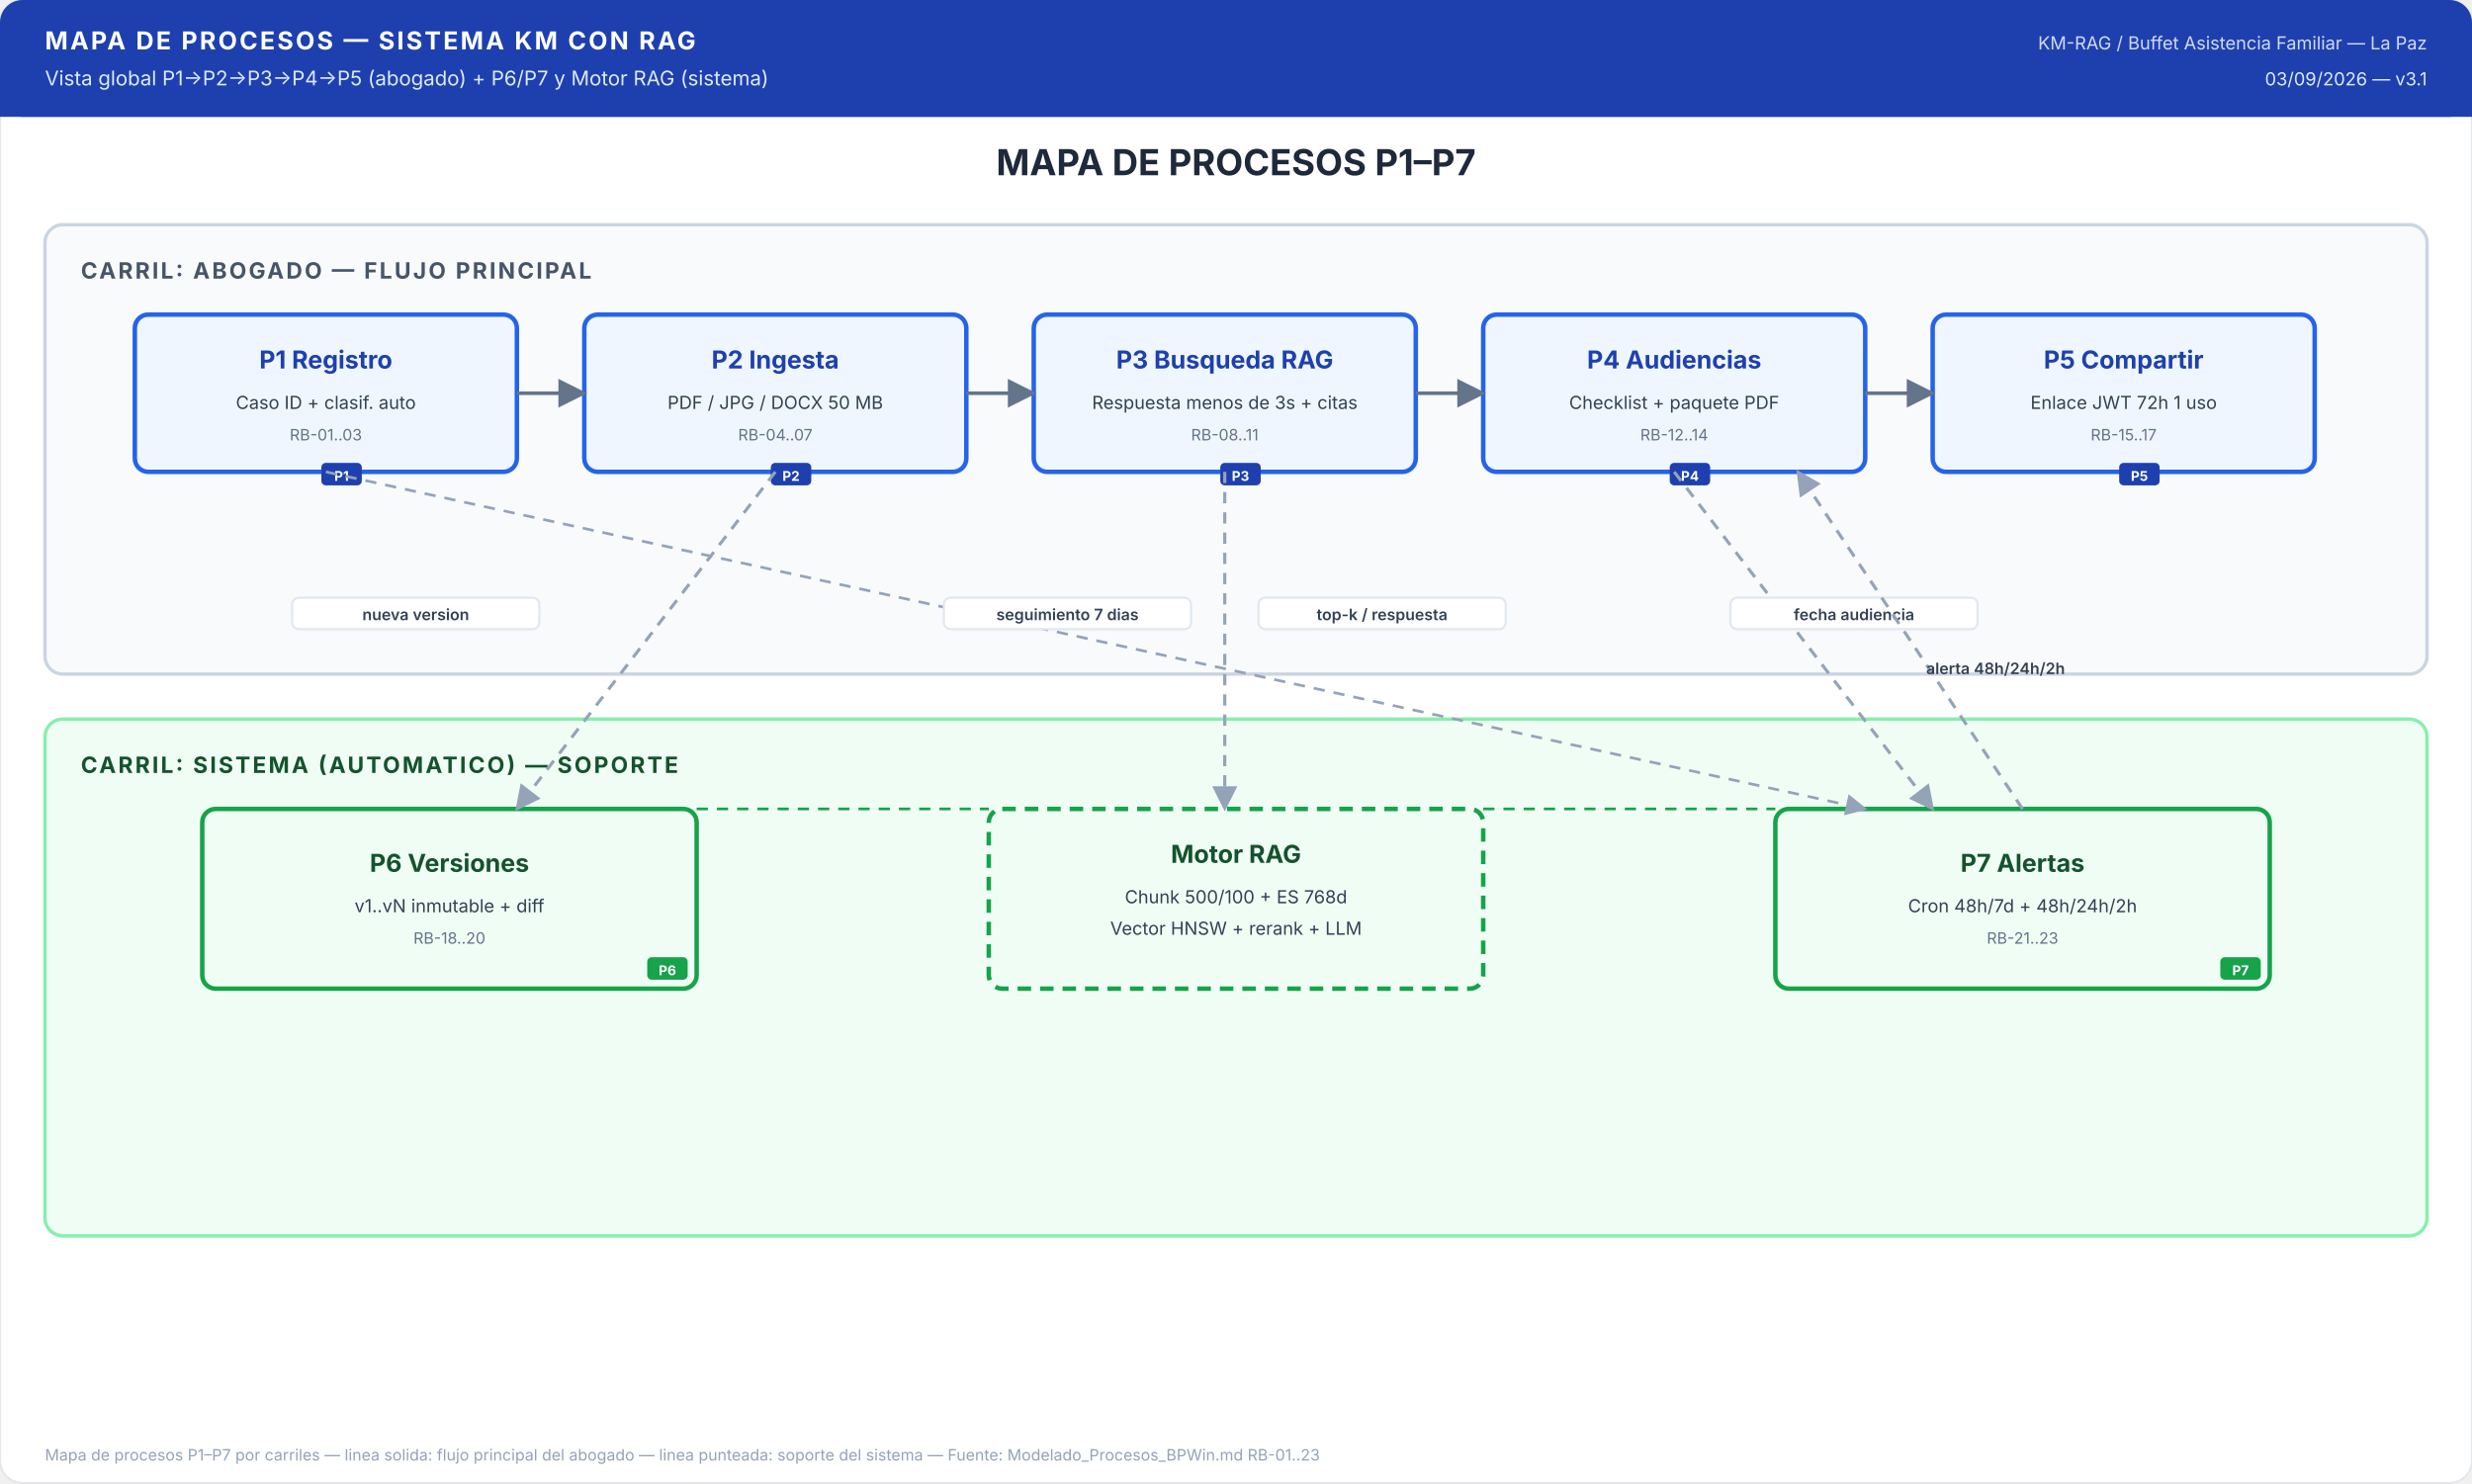
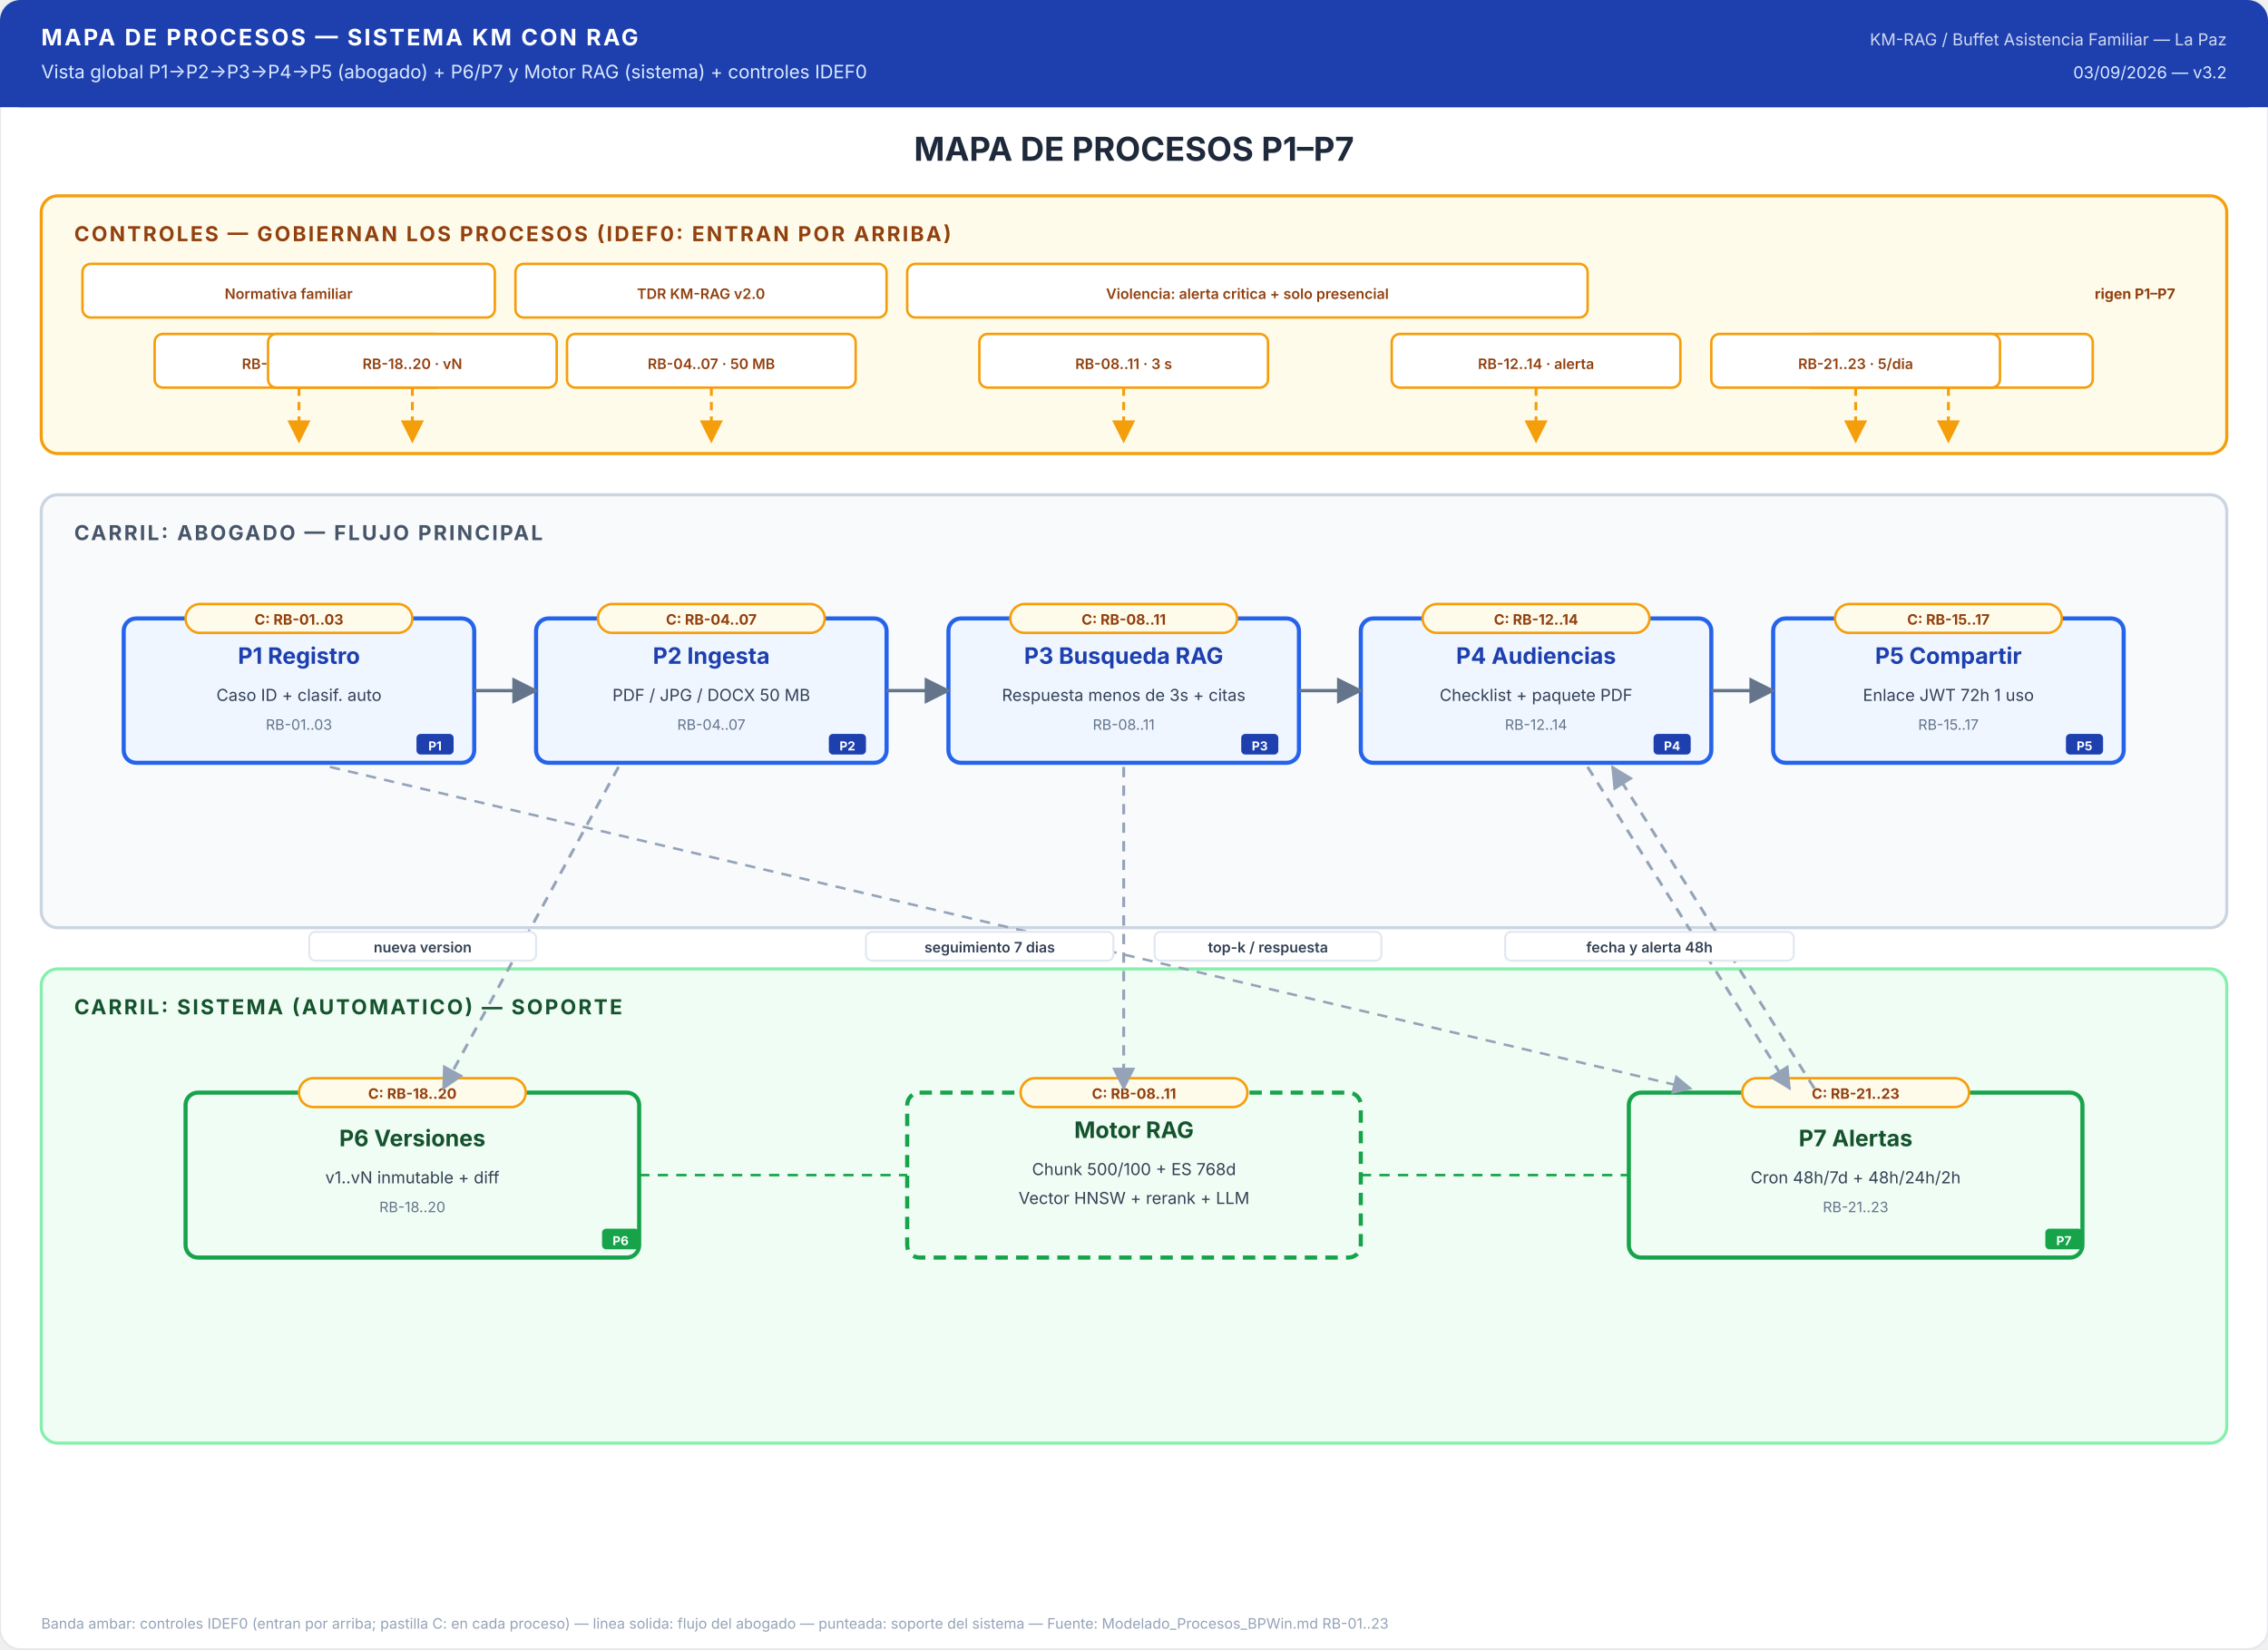
- <svg xmlns="http://www.w3.org/2000/svg" viewBox="0 0 1100 660" style="background:#fff;font-family:Inter, Segoe UI, sans-serif">
-   <rect x="0" y="0" width="1100" height="660" rx="10" fill="#fff" stroke="#e5e7eb" stroke-width="1" />
+ <svg xmlns="http://www.w3.org/2000/svg" viewBox="0 0 1100 800" style="background:#fff;font-family:Inter, Segoe UI, sans-serif">
+   <rect x="0" y="0" width="1100" height="800" rx="10" fill="#fff" stroke="#e5e7eb" stroke-width="1" />
  <rect x="0" y="0" width="1100" height="52" rx="10" fill="#1e40af" />
  <rect x="0" y="42" width="1100" height="10" fill="#1e40af" />
  <text x="20" y="22" fill="#fff" font-size="11" font-weight="700" letter-spacing="1">MAPA DE PROCESOS — SISTEMA KM CON RAG</text>
-   <text x="20" y="38" fill="#dbeafe" font-size="9">Vista global P1→P2→P3→P4→P5 (abogado) + P6/P7 y Motor RAG (sistema)</text>
+   <text x="20" y="38" fill="#dbeafe" font-size="9">Vista global P1→P2→P3→P4→P5 (abogado) + P6/P7 y Motor RAG (sistema) + controles IDEF0</text>
  <text x="1080" y="22" text-anchor="end" fill="#fff" font-size="8" opacity="0.8">KM-RAG / Buffet Asistencia Familiar — La Paz</text>
-   <text x="1080" y="38" text-anchor="end" fill="#dbeafe" font-size="8">03/09/2026 — v3.1</text>
+   <text x="1080" y="38" text-anchor="end" fill="#dbeafe" font-size="8">03/09/2026 — v3.2</text>
  <text x="550" y="78" text-anchor="middle" fill="#1e293b" font-size="16" font-weight="700">MAPA DE PROCESOS P1–P7</text>
-   <rect x="20" y="100" width="1060" height="200" rx="8" fill="#f8fafc" stroke="#cbd5e1" stroke-width="1.5" />
-   <text x="36" y="124" fill="#475569" font-size="10" font-weight="700" letter-spacing="1">CARRIL: ABOGADO — FLUJO PRINCIPAL</text>
-   <rect x="60" y="140" width="170" height="70" rx="6" fill="#eff6ff" stroke="#2563eb" stroke-width="2" />
-   <text x="145.0" y="164.0" text-anchor="middle" fill="#1e40af" font-size="11" font-weight="700">P1 Registro</text>
-   <text x="145.0" y="182.0" text-anchor="middle" fill="#334155" font-size="8">Caso ID + clasif. auto</text>
-   <text x="145.0" y="196.0" text-anchor="middle" fill="#64748b" font-size="7">RB-01..03</text>
-   <rect x="143" y="206" width="18" height="10" rx="2" fill="#1e40af" />
-   <text x="152" y="214" text-anchor="middle" fill="#fff" font-size="6" font-weight="700">P1</text>
-   <rect x="260" y="140" width="170" height="70" rx="6" fill="#eff6ff" stroke="#2563eb" stroke-width="2" />
-   <text x="345.0" y="164.0" text-anchor="middle" fill="#1e40af" font-size="11" font-weight="700">P2 Ingesta</text>
-   <text x="345.0" y="182.0" text-anchor="middle" fill="#334155" font-size="8">PDF / JPG / DOCX 50 MB</text>
-   <text x="345.0" y="196.0" text-anchor="middle" fill="#64748b" font-size="7">RB-04..07</text>
-   <rect x="343" y="206" width="18" height="10" rx="2" fill="#1e40af" />
-   <text x="352" y="214" text-anchor="middle" fill="#fff" font-size="6" font-weight="700">P2</text>
-   <rect x="460" y="140" width="170" height="70" rx="6" fill="#eff6ff" stroke="#2563eb" stroke-width="2" />
-   <text x="545.0" y="164.0" text-anchor="middle" fill="#1e40af" font-size="11" font-weight="700">P3 Busqueda RAG</text>
-   <text x="545.0" y="182.0" text-anchor="middle" fill="#334155" font-size="8">Respuesta menos de 3s + citas</text>
-   <text x="545.0" y="196.0" text-anchor="middle" fill="#64748b" font-size="7">RB-08..11</text>
-   <rect x="543" y="206" width="18" height="10" rx="2" fill="#1e40af" />
-   <text x="552" y="214" text-anchor="middle" fill="#fff" font-size="6" font-weight="700">P3</text>
-   <rect x="660" y="140" width="170" height="70" rx="6" fill="#eff6ff" stroke="#2563eb" stroke-width="2" />
-   <text x="745.0" y="164.0" text-anchor="middle" fill="#1e40af" font-size="11" font-weight="700">P4 Audiencias</text>
-   <text x="745.0" y="182.0" text-anchor="middle" fill="#334155" font-size="8">Checklist + paquete PDF</text>
-   <text x="745.0" y="196.0" text-anchor="middle" fill="#64748b" font-size="7">RB-12..14</text>
-   <rect x="743" y="206" width="18" height="10" rx="2" fill="#1e40af" />
-   <text x="752" y="214" text-anchor="middle" fill="#fff" font-size="6" font-weight="700">P4</text>
-   <rect x="860" y="140" width="170" height="70" rx="6" fill="#eff6ff" stroke="#2563eb" stroke-width="2" />
-   <text x="945.0" y="164.0" text-anchor="middle" fill="#1e40af" font-size="11" font-weight="700">P5 Compartir</text>
-   <text x="945.0" y="182.0" text-anchor="middle" fill="#334155" font-size="8">Enlace JWT 72h 1 uso</text>
-   <text x="945.0" y="196.0" text-anchor="middle" fill="#64748b" font-size="7">RB-15..17</text>
-   <rect x="943" y="206" width="18" height="10" rx="2" fill="#1e40af" />
-   <text x="952" y="214" text-anchor="middle" fill="#fff" font-size="6" font-weight="700">P5</text>
-   <line x1="230" y1="175" x2="260" y2="175" stroke="#64748b" stroke-width="1.6" marker-end="url(#arrow)" />
-   <line x1="430" y1="175" x2="460" y2="175" stroke="#64748b" stroke-width="1.6" marker-end="url(#arrow)" />
-   <line x1="630" y1="175" x2="660" y2="175" stroke="#64748b" stroke-width="1.6" marker-end="url(#arrow)" />
-   <line x1="830" y1="175" x2="860" y2="175" stroke="#64748b" stroke-width="1.6" marker-end="url(#arrow)" />
-   <rect x="20" y="320" width="1060" height="230" rx="8" fill="#f0fdf4" stroke="#86efac" stroke-width="1.5" />
-   <text x="36" y="344" fill="#14532d" font-size="10" font-weight="700" letter-spacing="1">CARRIL: SISTEMA (AUTOMATICO) — SOPORTE</text>
-   <rect x="90" y="360" width="220" height="80" rx="6" fill="#f0fdf4" stroke="#16a34a" stroke-width="2" />
-   <text x="200.0" y="388.0" text-anchor="middle" fill="#14532d" font-size="11" font-weight="700">P6 Versiones</text>
-   <text x="200.0" y="406.0" text-anchor="middle" fill="#334155" font-size="8">v1..vN inmutable + diff</text>
-   <text x="200.0" y="420.0" text-anchor="middle" fill="#64748b" font-size="7">RB-18..20</text>
-   <rect x="288" y="426" width="18" height="10" rx="2" fill="#16a34a" />
-   <text x="297" y="434" text-anchor="middle" fill="#fff" font-size="6" font-weight="700">P6</text>
-   <rect x="440" y="360" width="220" height="80" rx="6" fill="#f0fdf4" stroke="#16a34a" stroke-width="2" stroke-dasharray="6,4" />
-   <text x="550.0" y="384.0" text-anchor="middle" fill="#14532d" font-size="11" font-weight="700">Motor RAG</text>
-   <text x="550.0" y="402.0" text-anchor="middle" fill="#334155" font-size="8">Chunk 500/100 + ES 768d</text>
-   <text x="550.0" y="416.0" text-anchor="middle" fill="#334155" font-size="8">Vector HNSW + rerank + LLM</text>
-   <rect x="790" y="360" width="220" height="80" rx="6" fill="#f0fdf4" stroke="#16a34a" stroke-width="2" />
-   <text x="900.0" y="388.0" text-anchor="middle" fill="#14532d" font-size="11" font-weight="700">P7 Alertas</text>
-   <text x="900.0" y="406.0" text-anchor="middle" fill="#334155" font-size="8">Cron 48h/7d + 48h/24h/2h</text>
-   <text x="900.0" y="420.0" text-anchor="middle" fill="#64748b" font-size="7">RB-21..23</text>
-   <rect x="988" y="426" width="18" height="10" rx="2" fill="#16a34a" />
-   <text x="997" y="434" text-anchor="middle" fill="#fff" font-size="6" font-weight="700">P7</text>
-   <line x1="310" y1="360" x2="440" y2="360" stroke="#16a34a" stroke-width="1.2" stroke-dasharray="5,4" />
-   <line x1="660" y1="360" x2="790" y2="360" stroke="#16a34a" stroke-width="1.2" stroke-dasharray="5,4" />
-   <line x1="345" y1="210" x2="230" y2="360" stroke="#94a3b8" stroke-width="1.4" stroke-dasharray="5,4" marker-end="url(#arrowG)" />
-   <rect x="130.0" y="266.0" width="110" height="14" rx="3" fill="#fff" stroke="#e2e8f0" />
-   <text x="185.0" y="276.0" text-anchor="middle" fill="#334155" font-size="7" font-weight="600">nueva version</text>
-   <line x1="545" y1="210" x2="545" y2="360" stroke="#94a3b8" stroke-width="1.4" stroke-dasharray="5,4" marker-end="url(#arrowG)" />
-   <rect x="560.0" y="266.0" width="110" height="14" rx="3" fill="#fff" stroke="#e2e8f0" />
-   <text x="615.0" y="276.0" text-anchor="middle" fill="#334155" font-size="7" font-weight="600">top-k / respuesta</text>
-   <line x1="745" y1="210" x2="860" y2="360" stroke="#94a3b8" stroke-width="1.4" stroke-dasharray="5,4" marker-end="url(#arrowG)" />
-   <rect x="770.0" y="266.0" width="110" height="14" rx="3" fill="#fff" stroke="#e2e8f0" />
-   <text x="825.0" y="276.0" text-anchor="middle" fill="#334155" font-size="7" font-weight="600">fecha audiencia</text>
-   <line x1="900" y1="360" x2="800" y2="210" stroke="#94a3b8" stroke-width="1.4" stroke-dasharray="5,4" marker-end="url(#arrowG)" />
-   <rect x="800.0" y="266.0" width="0" height="0" fill="none" />
-   <text x="888" y="300" text-anchor="middle" fill="#334155" font-size="7" font-weight="600">alerta 48h/24h/2h</text>
-   <line x1="145" y1="210" x2="830" y2="360" stroke="#94a3b8" stroke-width="1.2" stroke-dasharray="5,4" marker-end="url(#arrowG)" />
-   <rect x="420.0" y="266.0" width="110" height="14" rx="3" fill="#fff" stroke="#e2e8f0" />
-   <text x="475.0" y="276.0" text-anchor="middle" fill="#334155" font-size="7" font-weight="600">seguimiento 7 dias</text>
+   <rect x="20" y="95" width="1060" height="125" rx="8" fill="#fffbeb" stroke="#f59e0b" stroke-width="1.5" />
+   <text x="36" y="117" fill="#92400e" font-size="10" font-weight="700" letter-spacing="1">CONTROLES — GOBIERNAN LOS PROCESOS (IDEF0: ENTRAN POR ARRIBA)</text>
+   <rect x="40" y="128" width="200" height="26" rx="4" fill="#fff" stroke="#f59e0b" stroke-width="1.2" />
+   <text x="140.0" y="145.0" text-anchor="middle" fill="#92400e" font-size="7" font-weight="600">Normativa familiar</text>
+   <rect x="250" y="128" width="180" height="26" rx="4" fill="#fff" stroke="#f59e0b" stroke-width="1.2" />
+   <text x="340.0" y="145.0" text-anchor="middle" fill="#92400e" font-size="7" font-weight="600">TDR KM-RAG v2.0</text>
+   <rect x="440" y="128" width="330" height="26" rx="4" fill="#fff" stroke="#f59e0b" stroke-width="1.2" />
+   <text x="605.0" y="145.0" text-anchor="middle" fill="#92400e" font-size="7" font-weight="600">Violencia: alerta critica + solo presencial</text>
+   <text x="1055" y="145" text-anchor="end" fill="#92400e" font-size="7" font-weight="700">rigen P1–P7</text>
+   <rect x="75" y="162" width="140" height="26" rx="4" fill="#fff" stroke="#f59e0b" stroke-width="1.2" />
+   <text x="145.0" y="179.0" text-anchor="middle" fill="#92400e" font-size="7" font-weight="600">RB-01..03 · caso</text>
+   <rect x="275" y="162" width="140" height="26" rx="4" fill="#fff" stroke="#f59e0b" stroke-width="1.2" />
+   <text x="345.0" y="179.0" text-anchor="middle" fill="#92400e" font-size="7" font-weight="600">RB-04..07 · 50 MB</text>
+   <rect x="475" y="162" width="140" height="26" rx="4" fill="#fff" stroke="#f59e0b" stroke-width="1.2" />
+   <text x="545.0" y="179.0" text-anchor="middle" fill="#92400e" font-size="7" font-weight="600">RB-08..11 · 3 s</text>
+   <rect x="675" y="162" width="140" height="26" rx="4" fill="#fff" stroke="#f59e0b" stroke-width="1.2" />
+   <text x="745.0" y="179.0" text-anchor="middle" fill="#92400e" font-size="7" font-weight="600">RB-12..14 · alerta</text>
+   <rect x="875" y="162" width="140" height="26" rx="4" fill="#fff" stroke="#f59e0b" stroke-width="1.2" />
+   <text x="945.0" y="179.0" text-anchor="middle" fill="#92400e" font-size="7" font-weight="600">RB-15..17 · 72 h</text>
+   <rect x="130" y="162" width="140" height="26" rx="4" fill="#fff" stroke="#f59e0b" stroke-width="1.2" />
+   <text x="200.0" y="179.0" text-anchor="middle" fill="#92400e" font-size="7" font-weight="600">RB-18..20 · vN</text>
+   <rect x="830" y="162" width="140" height="26" rx="4" fill="#fff" stroke="#f59e0b" stroke-width="1.2" />
+   <text x="900.0" y="179.0" text-anchor="middle" fill="#92400e" font-size="7" font-weight="600">RB-21..23 · 5/dia</text>
+   <line x1="145" y1="188" x2="145" y2="214" stroke="#f59e0b" stroke-width="1.4" stroke-dasharray="4,3" marker-end="url(#arrowO)" />
+   <line x1="345" y1="188" x2="345" y2="214" stroke="#f59e0b" stroke-width="1.4" stroke-dasharray="4,3" marker-end="url(#arrowO)" />
+   <line x1="545" y1="188" x2="545" y2="214" stroke="#f59e0b" stroke-width="1.4" stroke-dasharray="4,3" marker-end="url(#arrowO)" />
+   <line x1="745" y1="188" x2="745" y2="214" stroke="#f59e0b" stroke-width="1.4" stroke-dasharray="4,3" marker-end="url(#arrowO)" />
+   <line x1="945" y1="188" x2="945" y2="214" stroke="#f59e0b" stroke-width="1.4" stroke-dasharray="4,3" marker-end="url(#arrowO)" />
+   <line x1="200" y1="188" x2="200" y2="214" stroke="#f59e0b" stroke-width="1.4" stroke-dasharray="4,3" marker-end="url(#arrowO)" />
+   <line x1="900" y1="188" x2="900" y2="214" stroke="#f59e0b" stroke-width="1.4" stroke-dasharray="4,3" marker-end="url(#arrowO)" />
+   <rect x="20" y="240" width="1060" height="210" rx="8" fill="#f8fafc" stroke="#cbd5e1" stroke-width="1.5" />
+   <text x="36" y="262" fill="#475569" font-size="10" font-weight="700" letter-spacing="1">CARRIL: ABOGADO — FLUJO PRINCIPAL</text>
+   <rect x="60" y="300" width="170" height="70" rx="6" fill="#eff6ff" stroke="#2563eb" stroke-width="2" />
+   <text x="145.0" y="322.0" text-anchor="middle" fill="#1e40af" font-size="11" font-weight="700">P1 Registro</text>
+   <text x="145.0" y="340.0" text-anchor="middle" fill="#334155" font-size="8">Caso ID + clasif. auto</text>
+   <text x="145.0" y="354.0" text-anchor="middle" fill="#64748b" font-size="7">RB-01..03</text>
+   <rect x="90" y="293" width="110" height="14" rx="7" fill="#fffbeb" stroke="#f59e0b" stroke-width="1.2" />
+   <text x="145.0" y="303.0" text-anchor="middle" fill="#92400e" font-size="7" font-weight="700">C: RB-01..03</text>
+   <rect x="202" y="356" width="18" height="10" rx="2" fill="#1e40af" />
+   <text x="211" y="364" text-anchor="middle" fill="#fff" font-size="6" font-weight="700">P1</text>
+   <rect x="260" y="300" width="170" height="70" rx="6" fill="#eff6ff" stroke="#2563eb" stroke-width="2" />
+   <text x="345.0" y="322.0" text-anchor="middle" fill="#1e40af" font-size="11" font-weight="700">P2 Ingesta</text>
+   <text x="345.0" y="340.0" text-anchor="middle" fill="#334155" font-size="8">PDF / JPG / DOCX 50 MB</text>
+   <text x="345.0" y="354.0" text-anchor="middle" fill="#64748b" font-size="7">RB-04..07</text>
+   <rect x="290" y="293" width="110" height="14" rx="7" fill="#fffbeb" stroke="#f59e0b" stroke-width="1.2" />
+   <text x="345.0" y="303.0" text-anchor="middle" fill="#92400e" font-size="7" font-weight="700">C: RB-04..07</text>
+   <rect x="402" y="356" width="18" height="10" rx="2" fill="#1e40af" />
+   <text x="411" y="364" text-anchor="middle" fill="#fff" font-size="6" font-weight="700">P2</text>
+   <rect x="460" y="300" width="170" height="70" rx="6" fill="#eff6ff" stroke="#2563eb" stroke-width="2" />
+   <text x="545.0" y="322.0" text-anchor="middle" fill="#1e40af" font-size="11" font-weight="700">P3 Busqueda RAG</text>
+   <text x="545.0" y="340.0" text-anchor="middle" fill="#334155" font-size="8">Respuesta menos de 3s + citas</text>
+   <text x="545.0" y="354.0" text-anchor="middle" fill="#64748b" font-size="7">RB-08..11</text>
+   <rect x="490" y="293" width="110" height="14" rx="7" fill="#fffbeb" stroke="#f59e0b" stroke-width="1.2" />
+   <text x="545.0" y="303.0" text-anchor="middle" fill="#92400e" font-size="7" font-weight="700">C: RB-08..11</text>
+   <rect x="602" y="356" width="18" height="10" rx="2" fill="#1e40af" />
+   <text x="611" y="364" text-anchor="middle" fill="#fff" font-size="6" font-weight="700">P3</text>
+   <rect x="660" y="300" width="170" height="70" rx="6" fill="#eff6ff" stroke="#2563eb" stroke-width="2" />
+   <text x="745.0" y="322.0" text-anchor="middle" fill="#1e40af" font-size="11" font-weight="700">P4 Audiencias</text>
+   <text x="745.0" y="340.0" text-anchor="middle" fill="#334155" font-size="8">Checklist + paquete PDF</text>
+   <text x="745.0" y="354.0" text-anchor="middle" fill="#64748b" font-size="7">RB-12..14</text>
+   <rect x="690" y="293" width="110" height="14" rx="7" fill="#fffbeb" stroke="#f59e0b" stroke-width="1.2" />
+   <text x="745.0" y="303.0" text-anchor="middle" fill="#92400e" font-size="7" font-weight="700">C: RB-12..14</text>
+   <rect x="802" y="356" width="18" height="10" rx="2" fill="#1e40af" />
+   <text x="811" y="364" text-anchor="middle" fill="#fff" font-size="6" font-weight="700">P4</text>
+   <rect x="860" y="300" width="170" height="70" rx="6" fill="#eff6ff" stroke="#2563eb" stroke-width="2" />
+   <text x="945.0" y="322.0" text-anchor="middle" fill="#1e40af" font-size="11" font-weight="700">P5 Compartir</text>
+   <text x="945.0" y="340.0" text-anchor="middle" fill="#334155" font-size="8">Enlace JWT 72h 1 uso</text>
+   <text x="945.0" y="354.0" text-anchor="middle" fill="#64748b" font-size="7">RB-15..17</text>
+   <rect x="890" y="293" width="110" height="14" rx="7" fill="#fffbeb" stroke="#f59e0b" stroke-width="1.2" />
+   <text x="945.0" y="303.0" text-anchor="middle" fill="#92400e" font-size="7" font-weight="700">C: RB-15..17</text>
+   <rect x="1002" y="356" width="18" height="10" rx="2" fill="#1e40af" />
+   <text x="1011" y="364" text-anchor="middle" fill="#fff" font-size="6" font-weight="700">P5</text>
+   <line x1="230" y1="335" x2="260" y2="335" stroke="#64748b" stroke-width="1.6" marker-end="url(#arrow)" />
+   <line x1="430" y1="335" x2="460" y2="335" stroke="#64748b" stroke-width="1.6" marker-end="url(#arrow)" />
+   <line x1="630" y1="335" x2="660" y2="335" stroke="#64748b" stroke-width="1.6" marker-end="url(#arrow)" />
+   <line x1="830" y1="335" x2="860" y2="335" stroke="#64748b" stroke-width="1.6" marker-end="url(#arrow)" />
+   <rect x="20" y="470" width="1060" height="230" rx="8" fill="#f0fdf4" stroke="#86efac" stroke-width="1.5" />
+   <text x="36" y="492" fill="#14532d" font-size="10" font-weight="700" letter-spacing="1">CARRIL: SISTEMA (AUTOMATICO) — SOPORTE</text>
+   <rect x="90" y="530" width="220" height="80" rx="6" fill="#f0fdf4" stroke="#16a34a" stroke-width="2" />
+   <text x="200.0" y="556.0" text-anchor="middle" fill="#14532d" font-size="11" font-weight="700">P6 Versiones</text>
+   <text x="200.0" y="574.0" text-anchor="middle" fill="#334155" font-size="8">v1..vN inmutable + diff</text>
+   <text x="200.0" y="588.0" text-anchor="middle" fill="#64748b" font-size="7">RB-18..20</text>
+   <rect x="145" y="523" width="110" height="14" rx="7" fill="#fffbeb" stroke="#f59e0b" stroke-width="1.2" />
+   <text x="200.0" y="533.0" text-anchor="middle" fill="#92400e" font-size="7" font-weight="700">C: RB-18..20</text>
+   <rect x="292" y="596" width="18" height="10" rx="2" fill="#16a34a" />
+   <text x="301" y="604" text-anchor="middle" fill="#fff" font-size="6" font-weight="700">P6</text>
+   <rect x="440" y="530" width="220" height="80" rx="6" fill="#f0fdf4" stroke="#16a34a" stroke-width="2" stroke-dasharray="6,4" />
+   <text x="550.0" y="552.0" text-anchor="middle" fill="#14532d" font-size="11" font-weight="700">Motor RAG</text>
+   <text x="550.0" y="570.0" text-anchor="middle" fill="#334155" font-size="8">Chunk 500/100 + ES 768d</text>
+   <text x="550.0" y="584.0" text-anchor="middle" fill="#334155" font-size="8">Vector HNSW + rerank + LLM</text>
+   <rect x="495" y="523" width="110" height="14" rx="7" fill="#fffbeb" stroke="#f59e0b" stroke-width="1.2" />
+   <text x="550.0" y="533.0" text-anchor="middle" fill="#92400e" font-size="7" font-weight="700">C: RB-08..11</text>
+   <rect x="790" y="530" width="220" height="80" rx="6" fill="#f0fdf4" stroke="#16a34a" stroke-width="2" />
+   <text x="900.0" y="556.0" text-anchor="middle" fill="#14532d" font-size="11" font-weight="700">P7 Alertas</text>
+   <text x="900.0" y="574.0" text-anchor="middle" fill="#334155" font-size="8">Cron 48h/7d + 48h/24h/2h</text>
+   <text x="900.0" y="588.0" text-anchor="middle" fill="#64748b" font-size="7">RB-21..23</text>
+   <rect x="845" y="523" width="110" height="14" rx="7" fill="#fffbeb" stroke="#f59e0b" stroke-width="1.2" />
+   <text x="900.0" y="533.0" text-anchor="middle" fill="#92400e" font-size="7" font-weight="700">C: RB-21..23</text>
+   <rect x="992" y="596" width="18" height="10" rx="2" fill="#16a34a" />
+   <text x="1001" y="604" text-anchor="middle" fill="#fff" font-size="6" font-weight="700">P7</text>
+   <line x1="310" y1="570" x2="440" y2="570" stroke="#16a34a" stroke-width="1.2" stroke-dasharray="5,4" />
+   <line x1="660" y1="570" x2="790" y2="570" stroke="#16a34a" stroke-width="1.2" stroke-dasharray="5,4" />
+   <line x1="545" y1="372" x2="545" y2="528" stroke="#94a3b8" stroke-width="1.4" stroke-dasharray="5,4" marker-end="url(#arrowG)" />
+   <line x1="300" y1="372" x2="215" y2="528" stroke="#94a3b8" stroke-width="1.4" stroke-dasharray="5,4" marker-end="url(#arrowG)" />
+   <line x1="770" y1="372" x2="868" y2="528" stroke="#94a3b8" stroke-width="1.4" stroke-dasharray="5,4" marker-end="url(#arrowG)" />
+   <line x1="880" y1="528" x2="782" y2="372" stroke="#94a3b8" stroke-width="1.4" stroke-dasharray="5,4" marker-end="url(#arrowG)" />
+   <line x1="160" y1="372" x2="820" y2="528" stroke="#94a3b8" stroke-width="1.2" stroke-dasharray="5,4" marker-end="url(#arrowG)" />
+   <rect x="150.0" y="452.0" width="110" height="14" rx="3" fill="#fff" stroke="#e2e8f0" />
+   <text x="205.0" y="462.0" text-anchor="middle" fill="#334155" font-size="7" font-weight="600">nueva version</text>
+   <rect x="560.0" y="452.0" width="110" height="14" rx="3" fill="#fff" stroke="#e2e8f0" />
+   <text x="615.0" y="462.0" text-anchor="middle" fill="#334155" font-size="7" font-weight="600">top-k / respuesta</text>
+   <rect x="730.0" y="452.0" width="140" height="14" rx="3" fill="#fff" stroke="#e2e8f0" />
+   <text x="800.0" y="462.0" text-anchor="middle" fill="#334155" font-size="7" font-weight="600">fecha y alerta 48h</text>
+   <rect x="420.0" y="452.0" width="120" height="14" rx="3" fill="#fff" stroke="#e2e8f0" />
+   <text x="480.0" y="462.0" text-anchor="middle" fill="#334155" font-size="7" font-weight="600">seguimiento 7 dias</text>
  <defs>
    <marker id="arrow" viewBox="0 0 10 10" refX="9" refY="5" markerWidth="8" markerHeight="8" orient="auto">
      <path d="M 0 0 L 10 5 L 0 10 z" fill="#64748b" />
    </marker>
    <marker id="arrowG" viewBox="0 0 10 10" refX="9" refY="5" markerWidth="8" markerHeight="8" orient="auto">
      <path d="M 0 0 L 10 5 L 0 10 z" fill="#94a3b8" />
    </marker>
+     <marker id="arrowO" viewBox="0 0 10 10" refX="9" refY="5" markerWidth="8" markerHeight="8" orient="auto">
+       <path d="M 0 0 L 10 5 L 0 10 z" fill="#f59e0b" />
+     </marker>
  </defs>
-   <text x="20" y="650" fill="#94a3b8" font-size="7">Mapa de procesos P1–P7 por carriles — linea solida: flujo principal del abogado — linea punteada: soporte del sistema — Fuente: Modelado_Procesos_BPWin.md RB-01..23</text>
+   <text x="20" y="790" fill="#94a3b8" font-size="7">Banda ambar: controles IDEF0 (entran por arriba; pastilla C: en cada proceso) — linea solida: flujo del abogado — punteada: soporte del sistema — Fuente: Modelado_Procesos_BPWin.md RB-01..23</text>
</svg>
